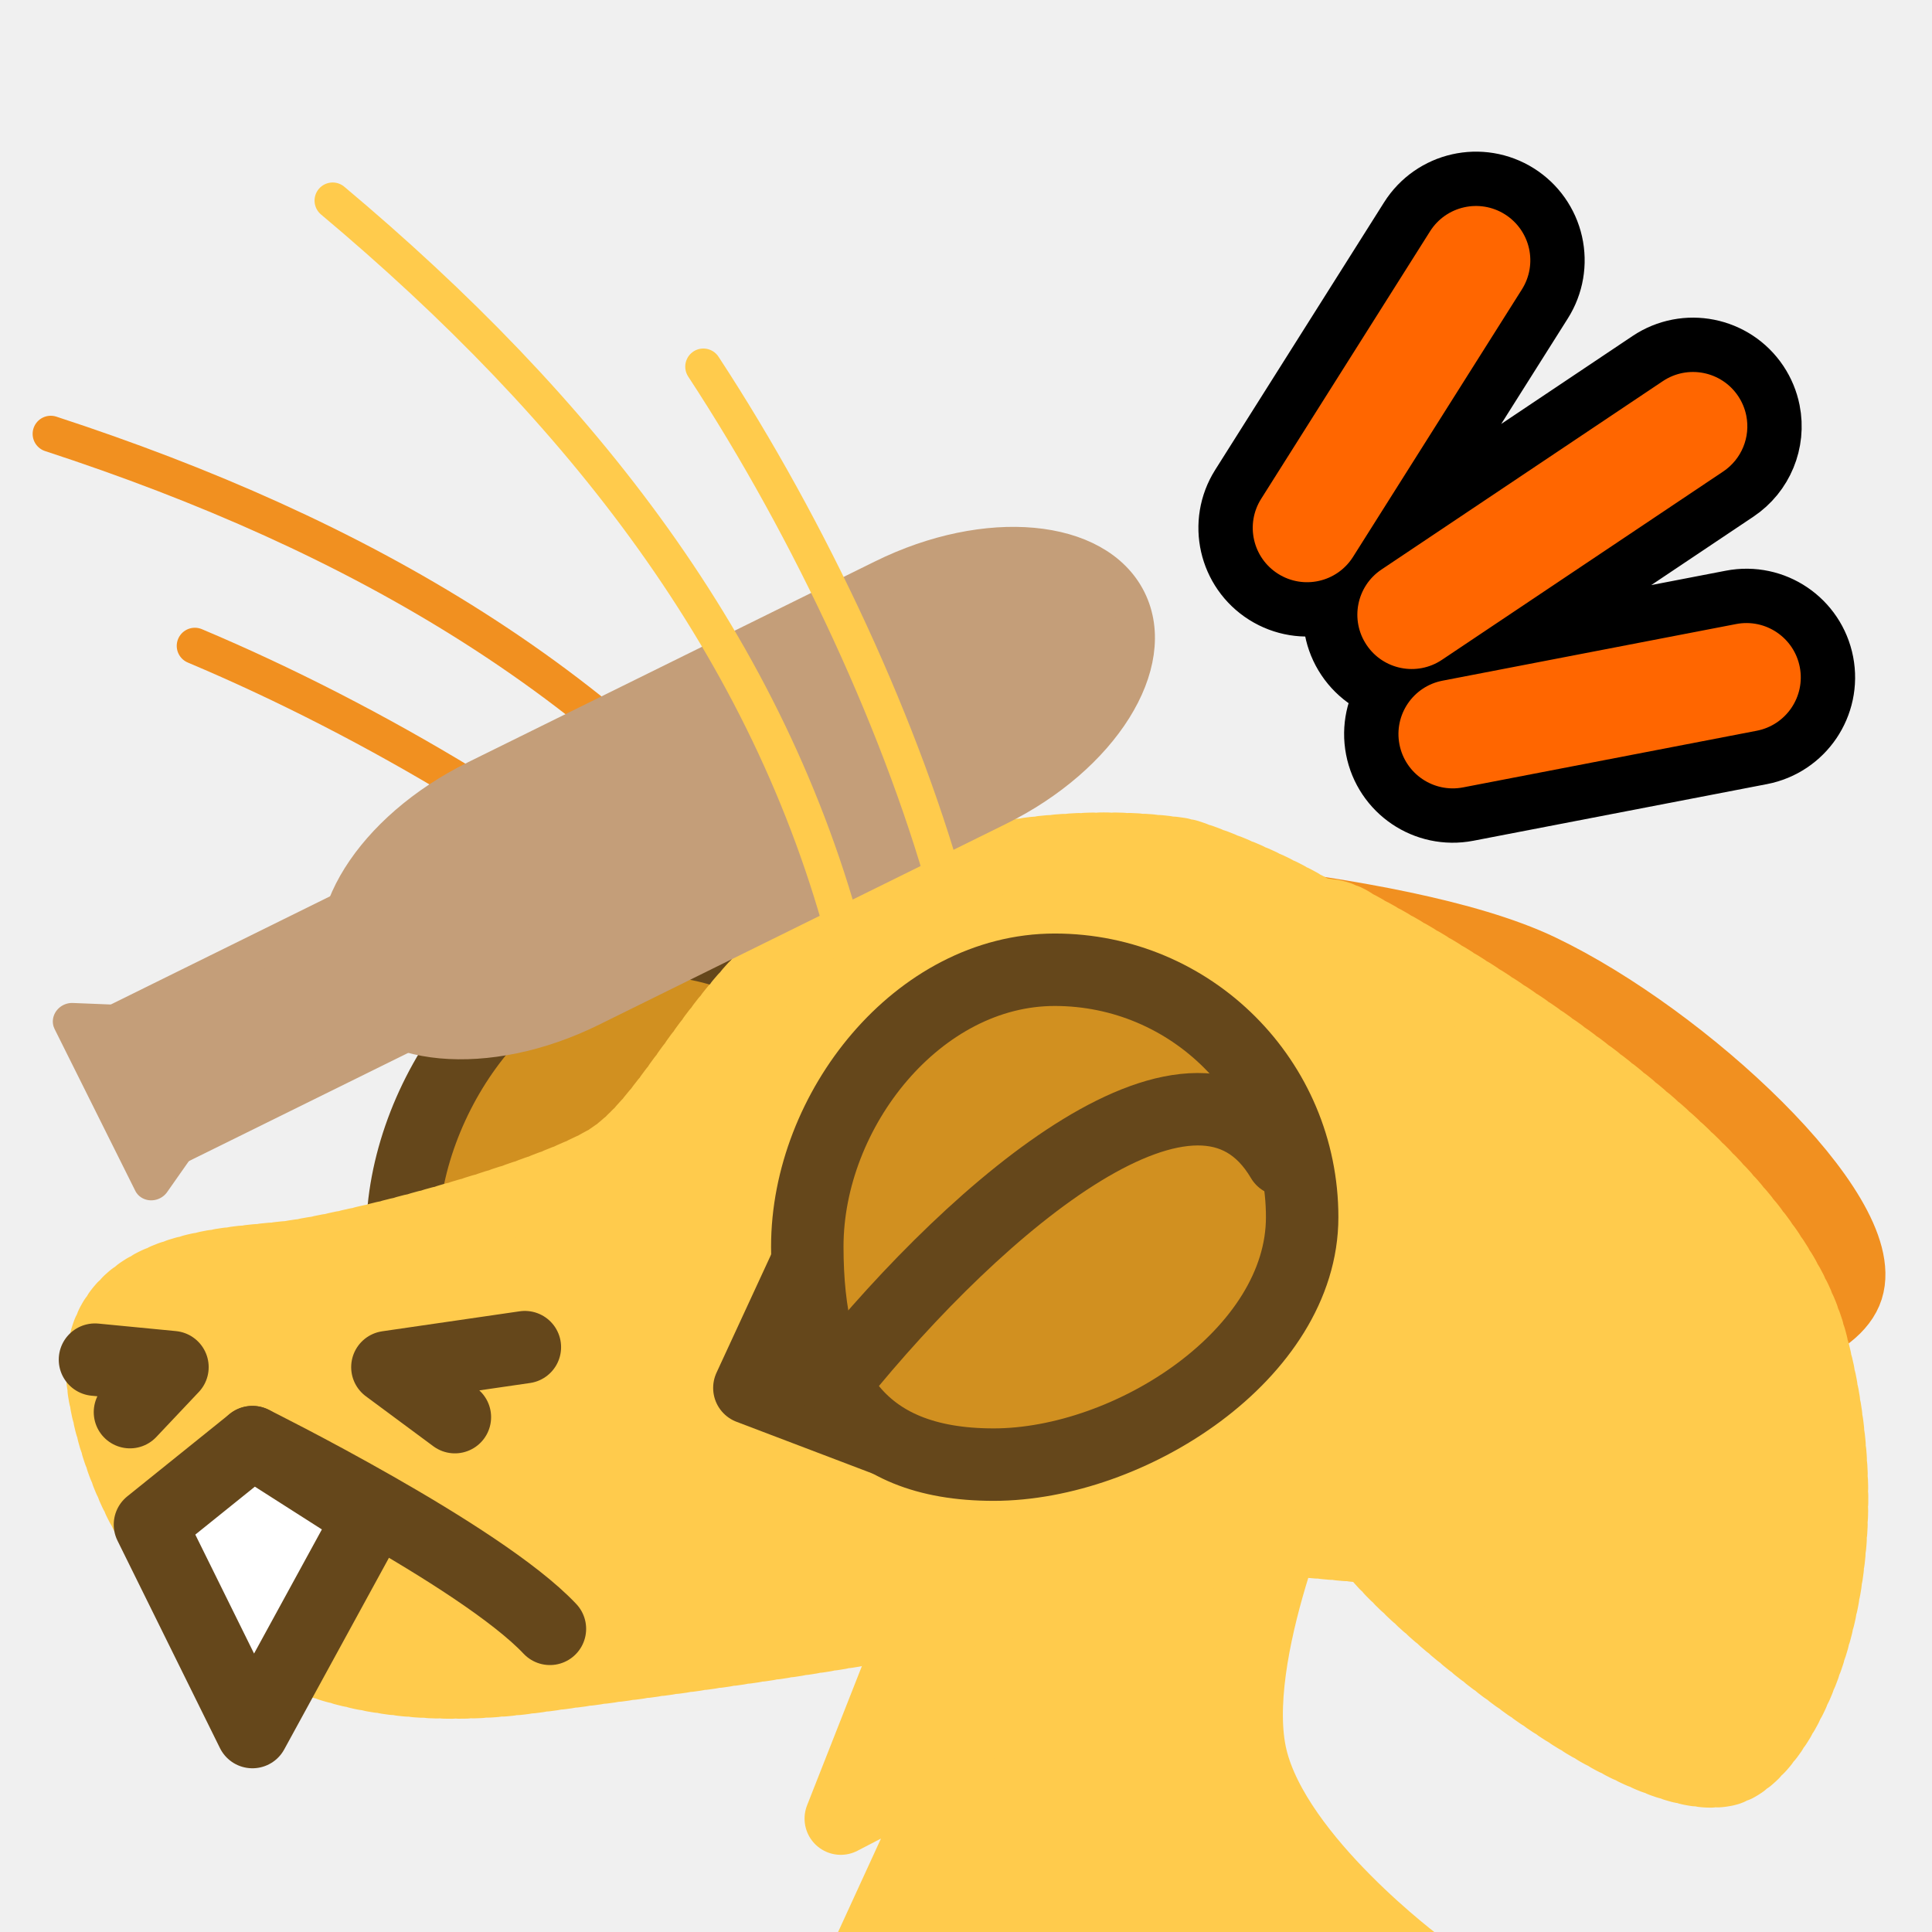
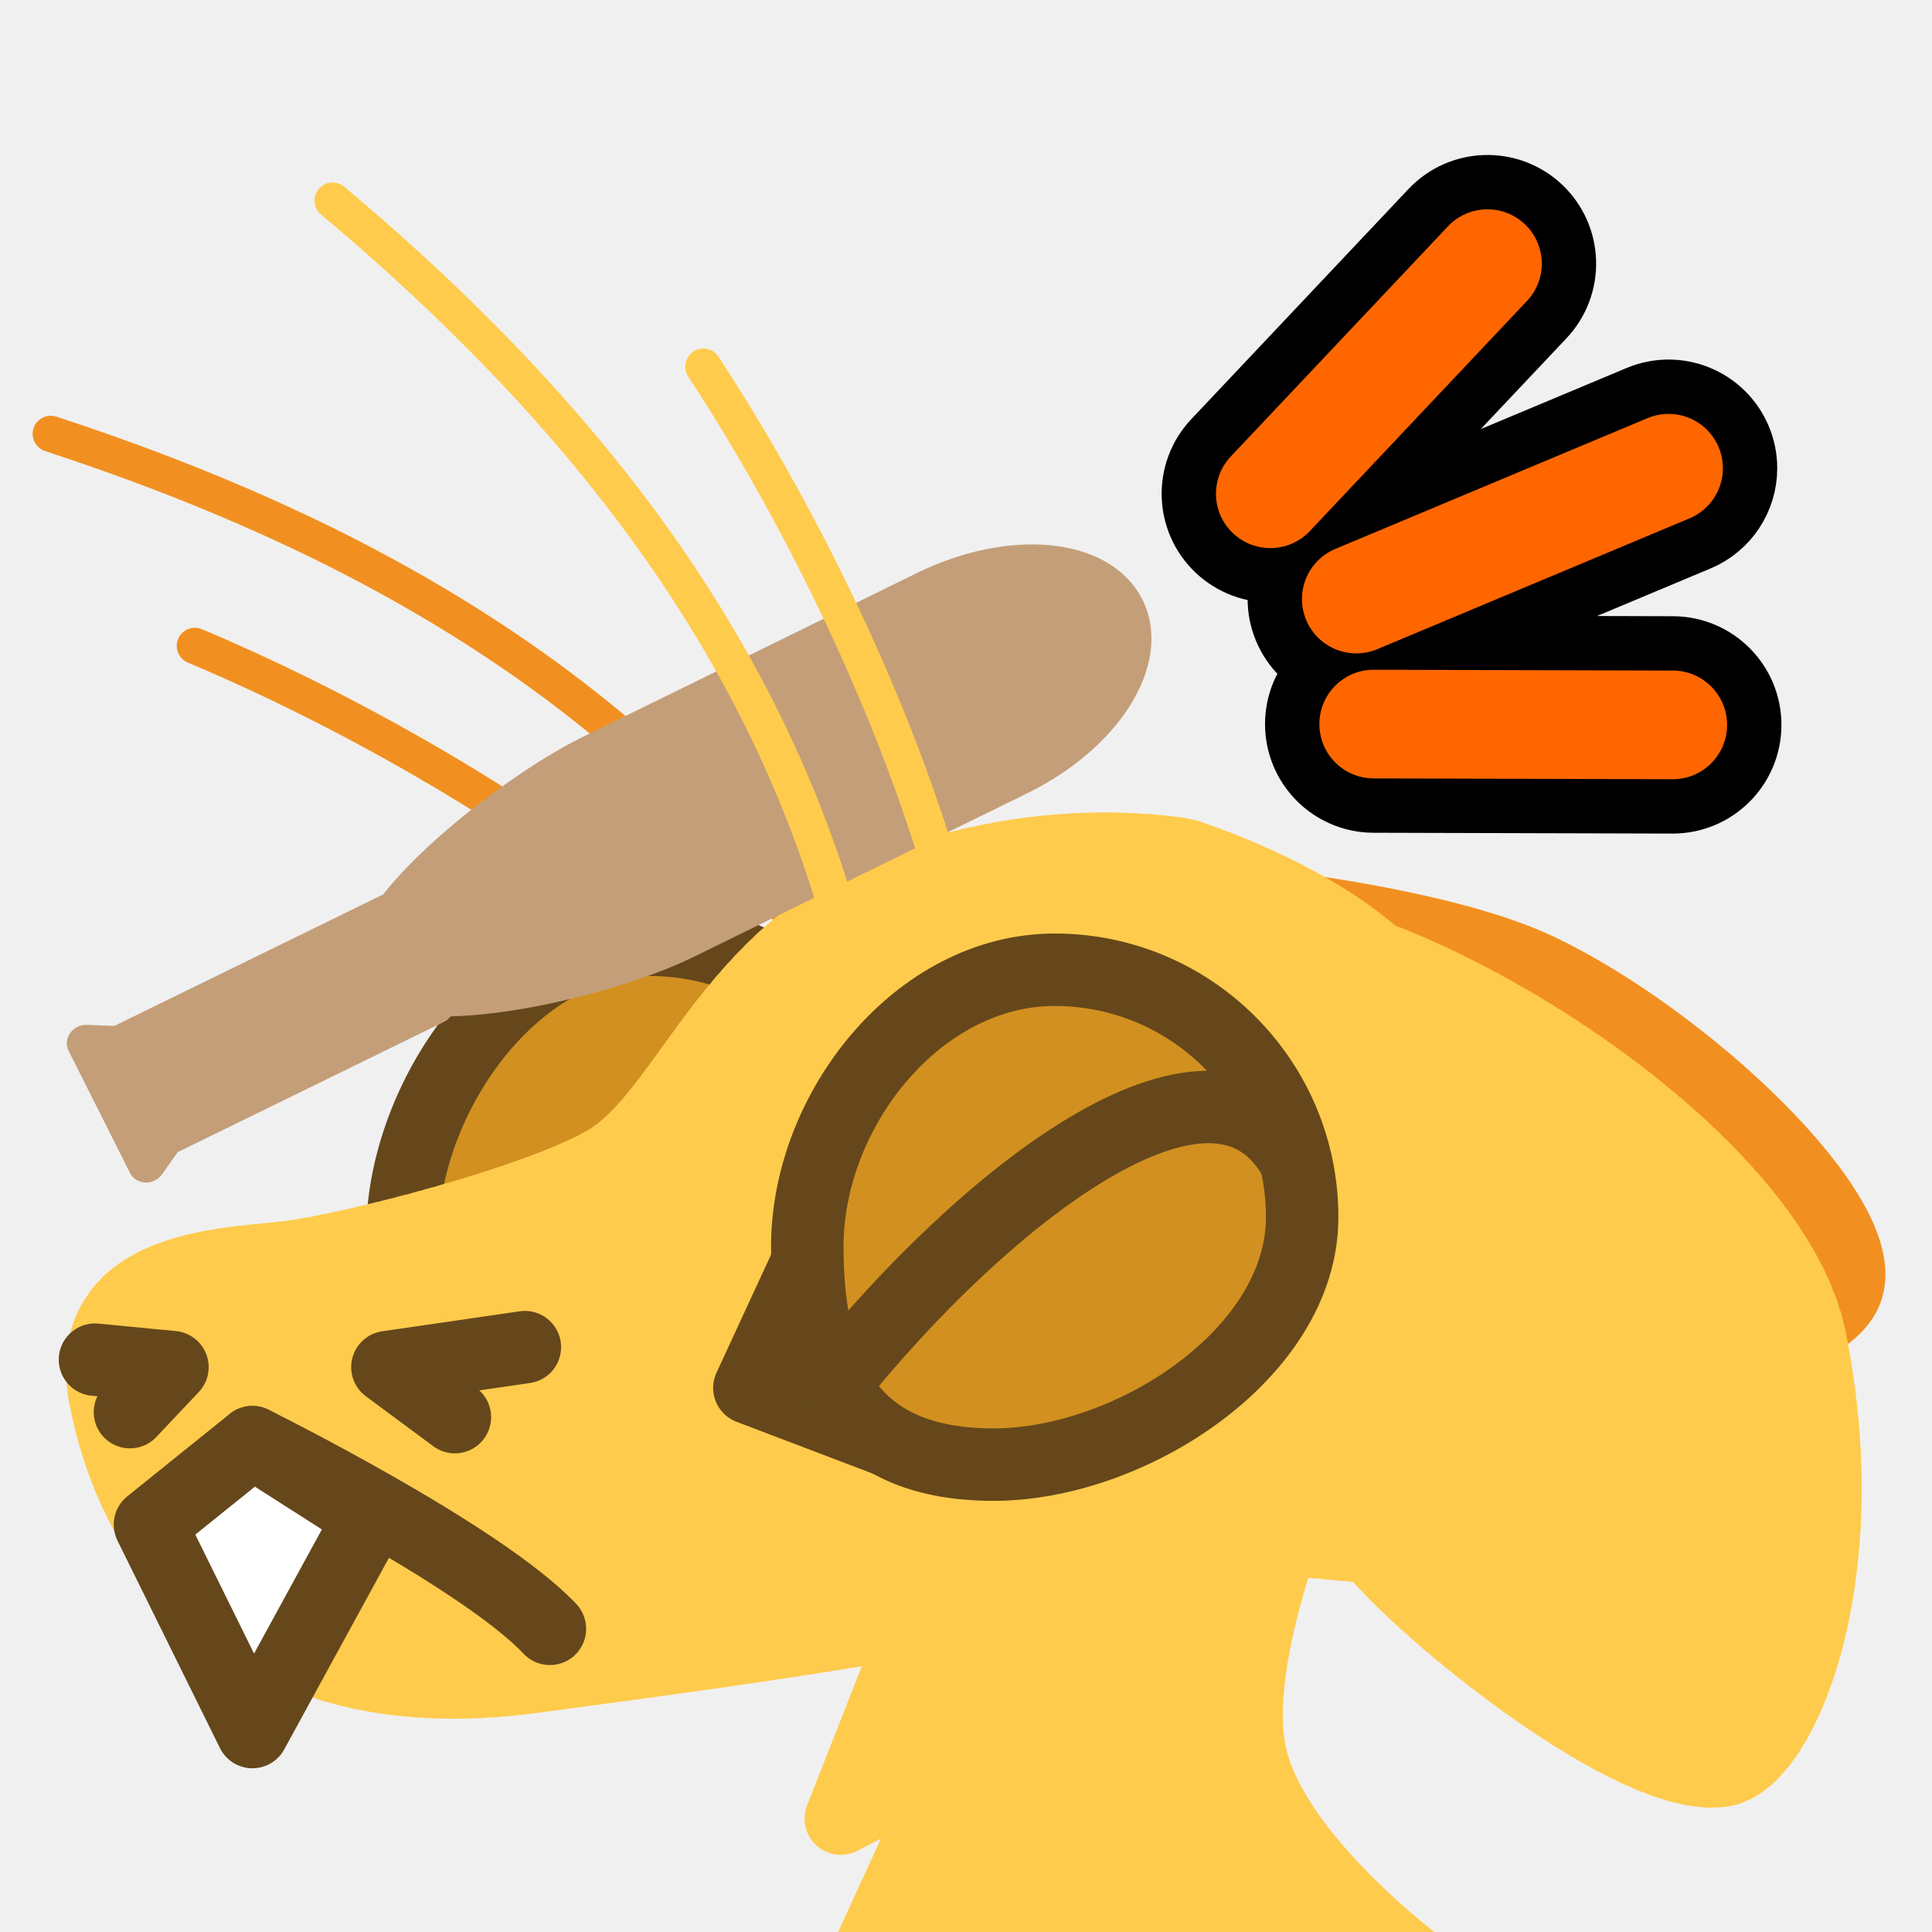
<svg xmlns="http://www.w3.org/2000/svg" version="1.1" id="svg824" width="1706.667" height="1706.667" viewBox="0 0 1706.667 1706.667">
  <defs id="defs828" />
  <g id="layer1" style="display:inline">
    <path style="display:none;fill:#123456;stroke:#123456;stroke-width:64;stroke-linecap:round;stroke-linejoin:round;-inkscape-stroke:none;paint-order:fill markers stroke;stop-color:#000000" d="m 1298.031,865.098 c 70.798,131.454 185.382,239.025 198.706,401.828 -29.438,-19.135 -55.932,-14.719 -79.483,13.247 91.022,54.7 58.514,175.917 81.69,267.15 l -99.353,6.624 c 66.759,58.919 81.773,128.186 90.522,198.706 l -494.507,2.208 c -24.38,-41.481 23.115,-208.563 66.236,-227.044 0,0 3.379,-20.015 -75.353,-9.455 C 1015.23,1271.09 1172.184,1096.186 1298.031,865.098 Z" id="path3091" />
    <path style="opacity:1;fill:#ffcb4c;fill-opacity:1;stroke:#ffcb4c;stroke-width:64;stroke-linecap:round;stroke-linejoin:round;stroke-miterlimit:4;stroke-dasharray:none;stroke-dashoffset:0;stroke-opacity:1;paint-order:fill markers stroke;stop-color:#000000" d="m 848.093,1338.888 -105.376,267.609 103.413,-53.623 -94.756,206.489 503.097,-21.95 c 0,0 -127.607,-94.233 -149.202,-184.539 -21.595,-90.306 51.043,-253.25 51.043,-253.25 z" id="path3340" />
    <g id="g12988" style="display:inline">
      <path style="display:inline;fill:#f19020;fill-opacity:1;stroke:#f19020;stroke-width:64;stroke-linecap:round;stroke-miterlimit:4;stroke-dasharray:none;stroke-dashoffset:0;stroke-opacity:1;paint-order:fill markers stroke;stop-color:#000000" d="m 852.983,1058.849 c 0,0 154.084,87.588 332.806,125.656 196.613,41.879 425.214,18.896 445.957,-46.478 20.743,-65.374 -143.448,-219.774 -271.561,-281.078 -128.113,-61.304 -433.963,-74.246 -433.963,-74.246 z" id="path1640-1" />
      <path style="display:inline;fill:none;fill-opacity:1;stroke:#f19020;stroke-width:32;stroke-linecap:round;stroke-linejoin:round;stroke-miterlimit:4;stroke-dasharray:none;stroke-dashoffset:0;stroke-opacity:1;paint-order:fill markers stroke;stop-color:#000000" d="m 172.122,570.534 c 158.907,66.895 327.383,168.146 448.289,274.096" id="path6280-0-6" />
      <path style="display:inline;fill:none;fill-opacity:1;stroke:#f19020;stroke-width:32;stroke-linecap:round;stroke-linejoin:round;stroke-miterlimit:4;stroke-dasharray:none;stroke-dashoffset:0;stroke-opacity:1;paint-order:fill markers stroke;stop-color:#000000" d="M 44.824,383.27 C 315.676,471.77 549.681,604.997 712.231,824.965" id="path6280-3" />
      <g id="g12997">
        <path id="path1915-9" style="display:inline;fill:#d19020;fill-opacity:1;stroke:#65471b;stroke-width:64;stroke-linecap:round;stroke-linejoin:round;paint-order:fill markers stroke;stop-color:#000000" d="m 792.618,1048.728 c 10e-6,120.717 -155.86,218.577 -276.577,218.577 -120.717,0 -160.577,-55.86 -160.577,-176.577 0,-120.717 97.86,-260.577 218.577,-260.577 120.717,0 218.577,97.86 218.577,218.577 z" />
      </g>
      <path id="path1148" style="display:inline;opacity:1;fill:#ffcb4c;stroke:#ffcb4c;stroke-width:64;stroke-linecap:round;stroke-linejoin:round;stroke-miterlimit:4;stroke-dasharray:6.4, 6.4;stroke-dashoffset:0;stroke-opacity:1;paint-order:fill markers stroke;stop-color:#000000" d="m 1299.055,1153.559 c 0,0 -0.108,-10.821 -0.951,-28.418 -0.422,-8.799 -1.026,-19.291 -1.895,-30.973 -0.869,-11.681 -2,-24.552 -3.473,-38.105 -1.473,-13.553 -3.289,-27.788 -5.523,-42.201 -2.235,-14.413 -4.889,-29.005 -8.043,-43.268 -1.577,-7.131 -3.279,-14.182 -5.115,-21.086 -1.836,-6.904 -3.807,-13.662 -5.922,-20.213 -2.115,-6.551 -4.373,-12.892 -6.787,-18.963 -2.414,-6.071 -4.983,-11.87 -7.715,-17.334 -2.732,-5.464 -5.935,-10.786 -9.539,-15.961 -3.604,-5.175 -7.611,-10.205 -11.949,-15.084 -4.338,-4.879 -9.007,-9.609 -13.94,-14.186 -4.932,-4.576 -10.126,-8.999 -15.514,-13.266 -5.387,-4.266 -10.967,-8.375 -16.67,-12.324 -5.703,-3.949 -11.53,-7.738 -17.41,-11.363 -11.761,-7.251 -23.737,-13.847 -35.371,-19.76 -11.634,-5.913 -22.926,-11.142 -33.32,-15.66 -10.395,-4.519 -19.891,-8.326 -27.934,-11.395 -16.085,-6.137 -26.354,-9.318 -26.354,-9.318 -106.831,-15.988 -232.175,6.969 -312.625,60.014 -101.267,66.77 -136.887,176.629 -198.707,211.955 -61.82,35.325 -225.2,77.273 -280.396,83.897 -55.196,6.623 -183.25,6.625 -161.172,123.641 22.078,117.016 112.599,282.605 377.541,247.279 264.942,-35.326 313.515,-44.157 536.508,-88.314 22.897,-4.534 53.848,-18.32 86.828,-36.947 l 291.93,26.041 -170.985,-112.724 c 5.358,-4.84 10.6,-9.718 15.633,-14.637 l 220.135,-11.742 -162.94,-60.301 c 3.481,-6.554 6.481,-13.021 8.627,-19.307 1.052,-3.082 2.033,-6.627 3.047,-9.977 z" />
-       <path style="display:none;fill:#123456;stroke:#123456;stroke-width:64;stroke-linecap:round;stroke-linejoin:round;-inkscape-stroke:none;paint-order:fill markers stroke;stop-color:#000000" d="M 880.931,744.045 C 763.916,771.643 622.613,916.257 622.613,916.257 620.953,833.211 611.28,749.437 735.213,677.809 c -124.695,-7.457 -249.288,-15.117 -408.452,46.365 0,0 303.226,-263.622 490.142,-280.397 172.212,-15.455 264.942,37.533 264.942,37.533 -0.192,-45.683 -31.458,-88.259 -90.522,-128.055 0,0 271.854,110.267 333.385,194.291 137.449,187.694 119.251,408.219 119.251,408.219 L 1109.659,750.266 c 0,0 -111.711,-33.819 -228.727,-6.221 z" id="path1637" />
+       <path style="display:none;fill:#123456;stroke:#123456;stroke-width:64;stroke-linecap:round;stroke-linejoin:round;-inkscape-stroke:none;paint-order:fill markers stroke;stop-color:#000000" d="M 880.931,744.045 C 763.916,771.643 660.082,947.481 660.082,947.481 658.421,864.435 611.28,749.437 735.213,677.809 600.383,650.08 637.609,797.45 507.859,917.761 438.508,859.079 630.783,560.66 854.372,574.917 1026.926,585.92 1081.846,481.311 1081.846,481.311 1081.653,435.628 1016.042,411.786 956.978,371.99 c 0,0 306.2,91.533 367.731,175.556 137.449,187.694 119.251,408.219 119.251,408.219 L 1109.659,750.266 c 0,0 -111.711,-33.819 -228.727,-6.221 z" id="path1637" />
      <g id="g13003">
        <path style="opacity:1;fill:none;fill-opacity:1;stroke:#65471b;stroke-width:64;stroke-linecap:round;stroke-linejoin:round;stroke-miterlimit:4;stroke-dasharray:none;stroke-opacity:1;paint-order:stroke fill markers;stop-color:#000000" d="m 222.993,1273.928 c 0,0 201.287,99.746 262.786,164.929" id="path10022" />
        <path style="opacity:1;fill:none;fill-opacity:1;stroke:#65471b;stroke-width:64;stroke-linecap:round;stroke-linejoin:round;stroke-miterlimit:4;stroke-dasharray:none;stroke-dashoffset:0;stroke-opacity:1;paint-order:fill markers stroke;stop-color:#000000" d="m 83.898,1201.07 68.443,6.623 -37.533,39.741" id="path2163" />
        <path style="opacity:1;fill:none;fill-opacity:1;stroke:#65471b;stroke-width:64;stroke-linecap:round;stroke-linejoin:round;stroke-miterlimit:4;stroke-dasharray:none;stroke-dashoffset:0;stroke-opacity:1;paint-order:fill markers stroke;stop-color:#000000" d="m 401.828,1251.85 -59.612,-44.157 121.432,-17.663" id="path2198" />
        <path style="opacity:1;fill:#ffffff;fill-opacity:1;stroke:#65471b;stroke-width:64;stroke-linecap:round;stroke-linejoin:round;stroke-miterlimit:4;stroke-dasharray:none;stroke-dashoffset:0;stroke-opacity:1;paint-order:fill markers stroke;stop-color:#000000" d="m 222.993,1530.039 -90.522,-183.251 90.522,-72.859 103.769,66.235 z" id="path2202" />
      </g>
-       <path id="path13483-6" style="display:inline;fill:#ffcb4c;stroke:#ffcb4c;stroke-width:64;stroke-linecap:round;stroke-linejoin:round;stroke-miterlimit:4;stroke-dasharray:6.4, 6.4;stroke-dashoffset:0;stroke-opacity:1;paint-order:fill markers stroke;stop-color:#000000" d="m 1523.884,1563.697 c -77.765,16.436 -276.139,-146.914 -315.454,-200.612 -35.003,-47.81 -136.078,-165.435 -164.776,-198.757 -83.626,-194.699 70.106,-403.069 152.259,-347.417 111.904,61.042 362.065,214.301 403.305,366.528 56.462,208.417 -24.905,369.599 -75.334,380.258 z" />
+       <path id="path13483-6" style="display:inline;fill:#ffcb4c;stroke:#ffcb4c;stroke-width:64;stroke-linecap:round;stroke-linejoin:round;stroke-miterlimit:4;stroke-dasharray:6.4, 6.4;stroke-dashoffset:0;stroke-opacity:1;paint-order:fill markers stroke;stop-color:#000000" d="m 1523.884,1563.697 c -77.765,16.436 -276.139,-146.914 -315.454,-200.612 -35.003,-47.81 -203.209,-162.312 -231.907,-195.634 -83.626,-194.699 50.63,-403.811 132.783,-348.159 147.096,8.255 457.008,199.415 489.911,364.147 42.295,211.747 -24.905,369.599 -75.334,380.258 z" />
      <g id="g12993">
        <path style="opacity:1;fill:#65471b;fill-opacity:1;stroke:#65471b;stroke-width:64;stroke-linecap:round;stroke-linejoin:round;stroke-miterlimit:4;stroke-dasharray:none;stroke-dashoffset:0;stroke-opacity:1;paint-order:fill markers stroke;stop-color:#000000" d="m 661.976,1226.049 53.367,-115.501 86.531,168.711 z" id="path7852" />
        <path id="path1915" style="opacity:1;fill:#d19020;fill-opacity:1;stroke:#65471b;stroke-width:64;stroke-linecap:round;stroke-linejoin:round;paint-order:fill markers stroke;stop-color:#000000" d="m 1150.289,1075.222 c 0,120.717 -151.86,218.577 -272.577,218.577 -120.717,0 -164.577,-71.86 -164.577,-192.577 -2e-5,-120.717 97.86,-244.577 218.577,-244.577 120.717,-2e-5 218.577,97.86 218.577,218.577 z" />
-         <path style="opacity:1;fill:none;fill-opacity:1;stroke:#65471b;stroke-width:64;stroke-linecap:round;stroke-linejoin:round;stroke-miterlimit:4;stroke-dasharray:none;stroke-opacity:1;paint-order:stroke fill markers;stop-color:#000000" d="m 739.629,1218.732 c 126.151,-156.154 319.093,-319.887 392.997,-194.291" id="path1276" />
+         <path style="opacity:1;fill:none;fill-opacity:1;stroke:#65471b;stroke-width:64;stroke-linecap:round;stroke-linejoin:round;stroke-miterlimit:4;stroke-dasharray:none;stroke-opacity:1;paint-order:stroke fill markers;stop-color:#000000" d="m 739.629,1218.732 c 126.151,-156.154 329.24,-322.229 403.145,-196.632" id="path1276" />
      </g>
-       <g id="g4240" transform="matrix(0.2751343,0.5517061,-0.5533469,0.2730381,1152.714,843.1598)" style="display:inline;fill:#c49e79;fill-opacity:1;stroke:#c49e79;stroke-width:51.883;stroke-opacity:1;stroke-miterlimit:4;stroke-dasharray:none">
-         <rect style="fill:#c49e79;fill-opacity:1;stroke:#c49e79;stroke-width:51.883;stroke-linecap:round;stroke-linejoin:round;stroke-miterlimit:4;stroke-dasharray:none;stroke-dashoffset:172.8;stroke-opacity:1;paint-order:fill markers stroke;stop-color:#000000" id="rect1984" width="368.44" height="1248.948" x="-751.701" y="5.2371443e-06" ry="299.329" rx="298.04" />
-         <rect style="fill:#c49e79;fill-opacity:1;stroke:#c49e79;stroke-width:51.883;stroke-linecap:round;stroke-linejoin:round;stroke-miterlimit:4;stroke-dasharray:none;stroke-dashoffset:172.8;stroke-opacity:1;paint-order:fill markers stroke;stop-color:#000000" id="rect2027" width="198.858" height="571.313" x="-666.91" y="1002.28" />
-         <path style="fill:#c49e79;fill-opacity:1;stroke:#c49e79;stroke-width:74.8;stroke-linecap:round;stroke-linejoin:round;stroke-miterlimit:4;stroke-dasharray:none;stroke-dashoffset:249.126;stroke-opacity:1;paint-order:fill markers stroke;stop-color:#000000" id="path2164" transform="matrix(0.6746619,0,0,0.7131223,-184.6233,397.5078)" d="m -567.481,1385.635 192.007,332.565 -384.013,0 z" />
+       <g id="g4240" transform="matrix(0.2751343,0.5517061,-0.5533469,0.2730381,1152.714,843.1598)" style="display:inline;fill:#c49e79;fill-opacity:1;stroke:#c49e79;stroke-width:51.883;stroke-miterlimit:4;stroke-dasharray:none;stroke-opacity:1">
+         <g id="g1783" transform="translate(22.70927,11.29147)">
+           <path id="rect1984" style="stroke-width:51.883;stroke-linecap:round;stroke-linejoin:round;stroke-dashoffset:172.8;paint-order:fill markers stroke;stop-color:#000000" d="M -581.775,-3.931 C -498.376,-4.134 -431.499,105.199 -431.827,241.211 l -1.286,533.362 c -0.328,136.011 -70.939,420.156 -154.338,420.359 -83.399,0.203 -147.071,-283.615 -146.743,-419.626 l 1.286,-533.362 c 0.328,-136.011 67.733,-245.671 151.133,-245.874 z" />
+           <rect style="fill:#c49e79;fill-opacity:1;stroke:#c49e79;stroke-width:51.884;stroke-linecap:round;stroke-linejoin:round;stroke-miterlimit:4;stroke-dasharray:none;stroke-dashoffset:172.8;stroke-opacity:1;paint-order:fill markers stroke;stop-color:#000000" id="rect2027" width="150.486" height="434.603" x="-654.524" y="1133.075" transform="matrix(0.999994,-0.00344867,-0.00341472,0.9999942,0,0)" />
+           <path style="fill:#c49e79;fill-opacity:1;stroke:#c49e79;stroke-width:98.587;stroke-linecap:round;stroke-linejoin:round;stroke-miterlimit:4;stroke-dasharray:none;stroke-dashoffset:249.126;stroke-opacity:1;paint-order:fill markers stroke;stop-color:#000000" id="path2164" transform="matrix(0.5105489,-0.00176073,-0.00185242,0.5424757,-291.8485,674.0132)" d="m -567.481,1385.635 192.007,332.565 -384.013,0 z" />
+         </g>
      </g>
      <path style="opacity:1;fill:none;fill-opacity:1;stroke:#ffcb4c;stroke-width:32;stroke-linecap:round;stroke-linejoin:round;stroke-miterlimit:4;stroke-dasharray:none;stroke-dashoffset:0;stroke-opacity:1;paint-order:fill markers stroke;stop-color:#000000" d="M 293.855,177.205 C 512.112,360.39 679.492,571.322 748.208,836.06" id="path6280" />
      <path style="display:inline;fill:none;fill-opacity:1;stroke:#ffcb4c;stroke-width:32;stroke-linecap:round;stroke-linejoin:round;stroke-miterlimit:4;stroke-dasharray:none;stroke-dashoffset:0;stroke-opacity:1;paint-order:fill markers stroke;stop-color:#000000" d="m 621.324,323.879 c 94.507,144.204 177.775,322.255 218.951,477.652" id="path6280-0" />
    </g>
-     <g id="path9452" style="display:inline;fill:#ff6600;stroke:#ffffff;stroke-width:96;stroke-miterlimit:4;stroke-dasharray:none;paint-order:stroke fill markers" transform="rotate(76.12964,1034.43,1155.294)">
+     <g id="path9452" style="display:inline;fill:#ff6600;stroke:#ffffff;stroke-width:96;stroke-miterlimit:4;stroke-dasharray:none;paint-order:stroke fill markers" transform="rotate(87.20487,987.8123,1036.903)">
      <path id="path9729" style="color:#000000;fill:#ff6600;stroke:#000000;stroke-width:96;stroke-linecap:round;stroke-linejoin:round;stroke-miterlimit:4;stroke-dasharray:none;paint-order:stroke fill markers" d="m 618.094,480.361 a 48,48 0 0 0 -50.407,45.465 l -13.606,263.823 a 48,48 0 0 0 45.465,50.407 48,48 0 0 0 50.407,-45.465 L 663.559,530.77 A 48,48 0 0 0 618.094,480.361 Z M 602.017,792.12 615.623,528.298 M 391.135,472.996 a 48,48 0 0 0 -18.515,2.827 48,48 0 0 0 -28.757,61.489 l 101.966,281.144 a 48,48 0 0 0 61.489,28.757 48,48 0 0 0 28.759,-61.488 L 434.111,504.581 A 48,48 0 0 0 391.135,472.996 Z M 490.953,802.09 388.986,520.947 M 201.623,623.924 a 48,48 0 0 0 -34.212,13.384 48,48 0 0 0 -1.346,67.869 l 193.675,201.505 a 48,48 0 0 0 67.869,1.346 48,48 0 0 0 1.344,-67.869 L 235.278,638.652 A 48,48 0 0 0 201.623,623.924 Z M 394.346,873.421 200.672,671.915" />
    </g>
  </g>
</svg>
